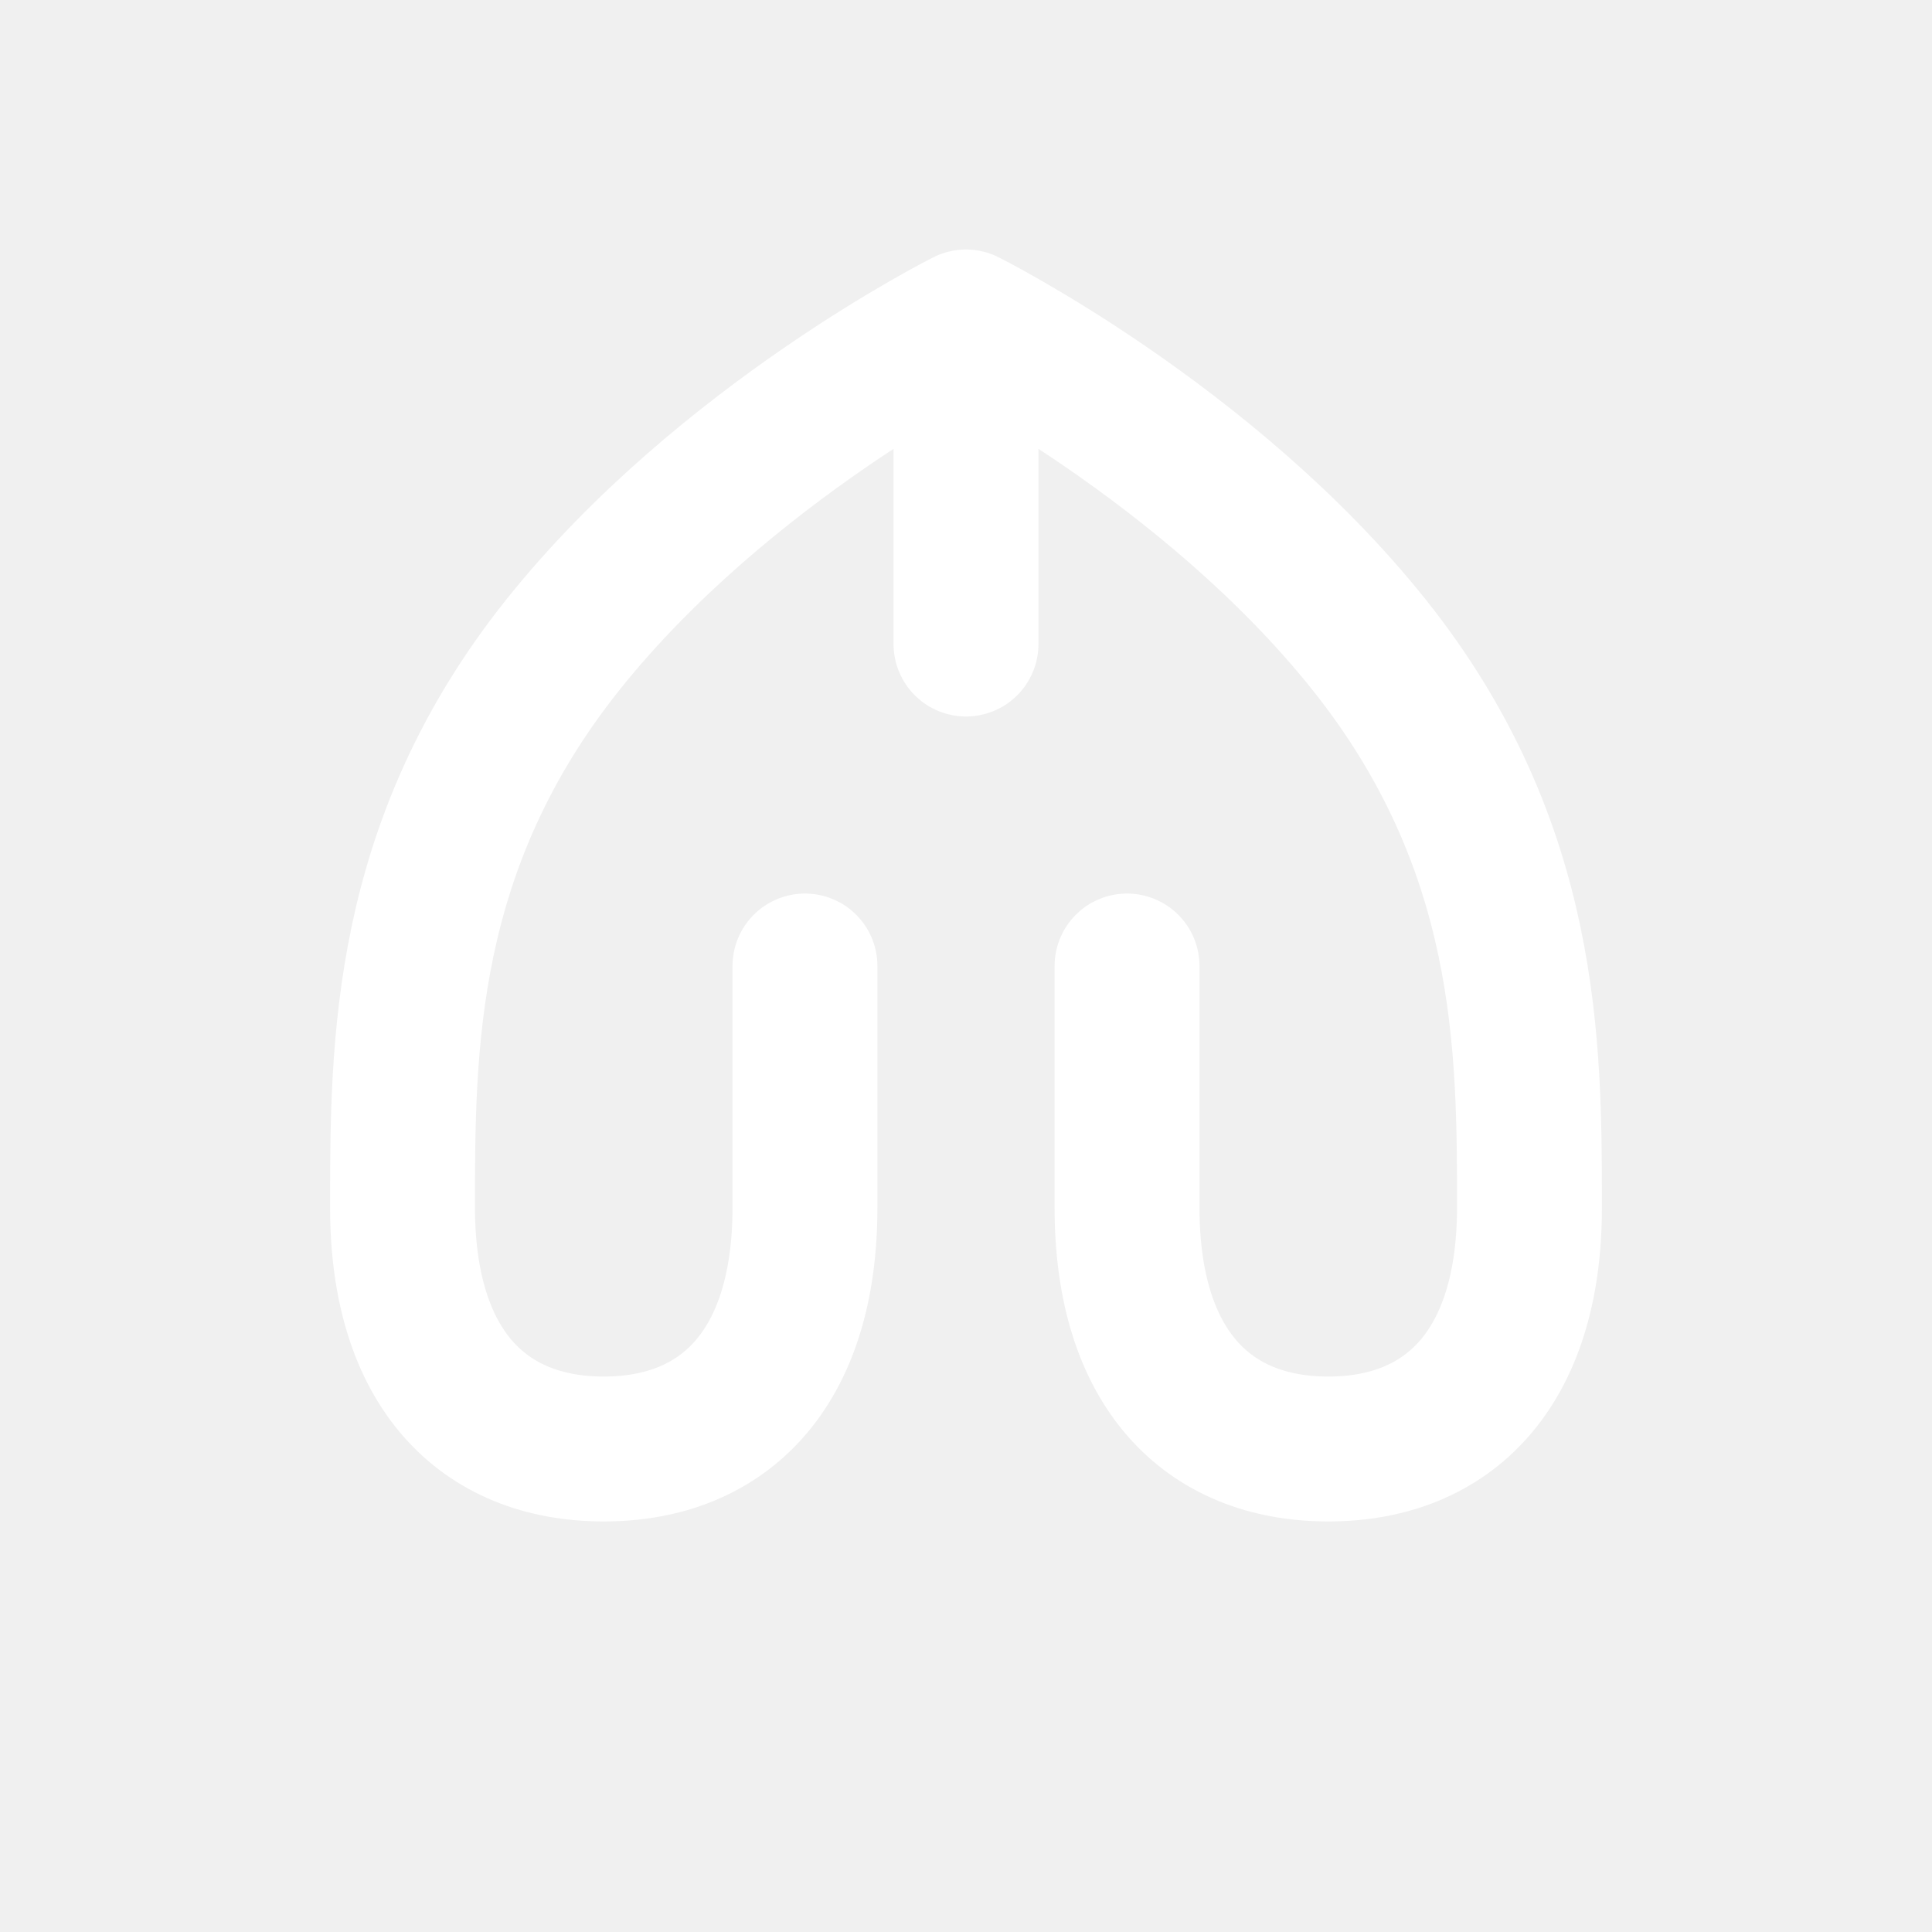
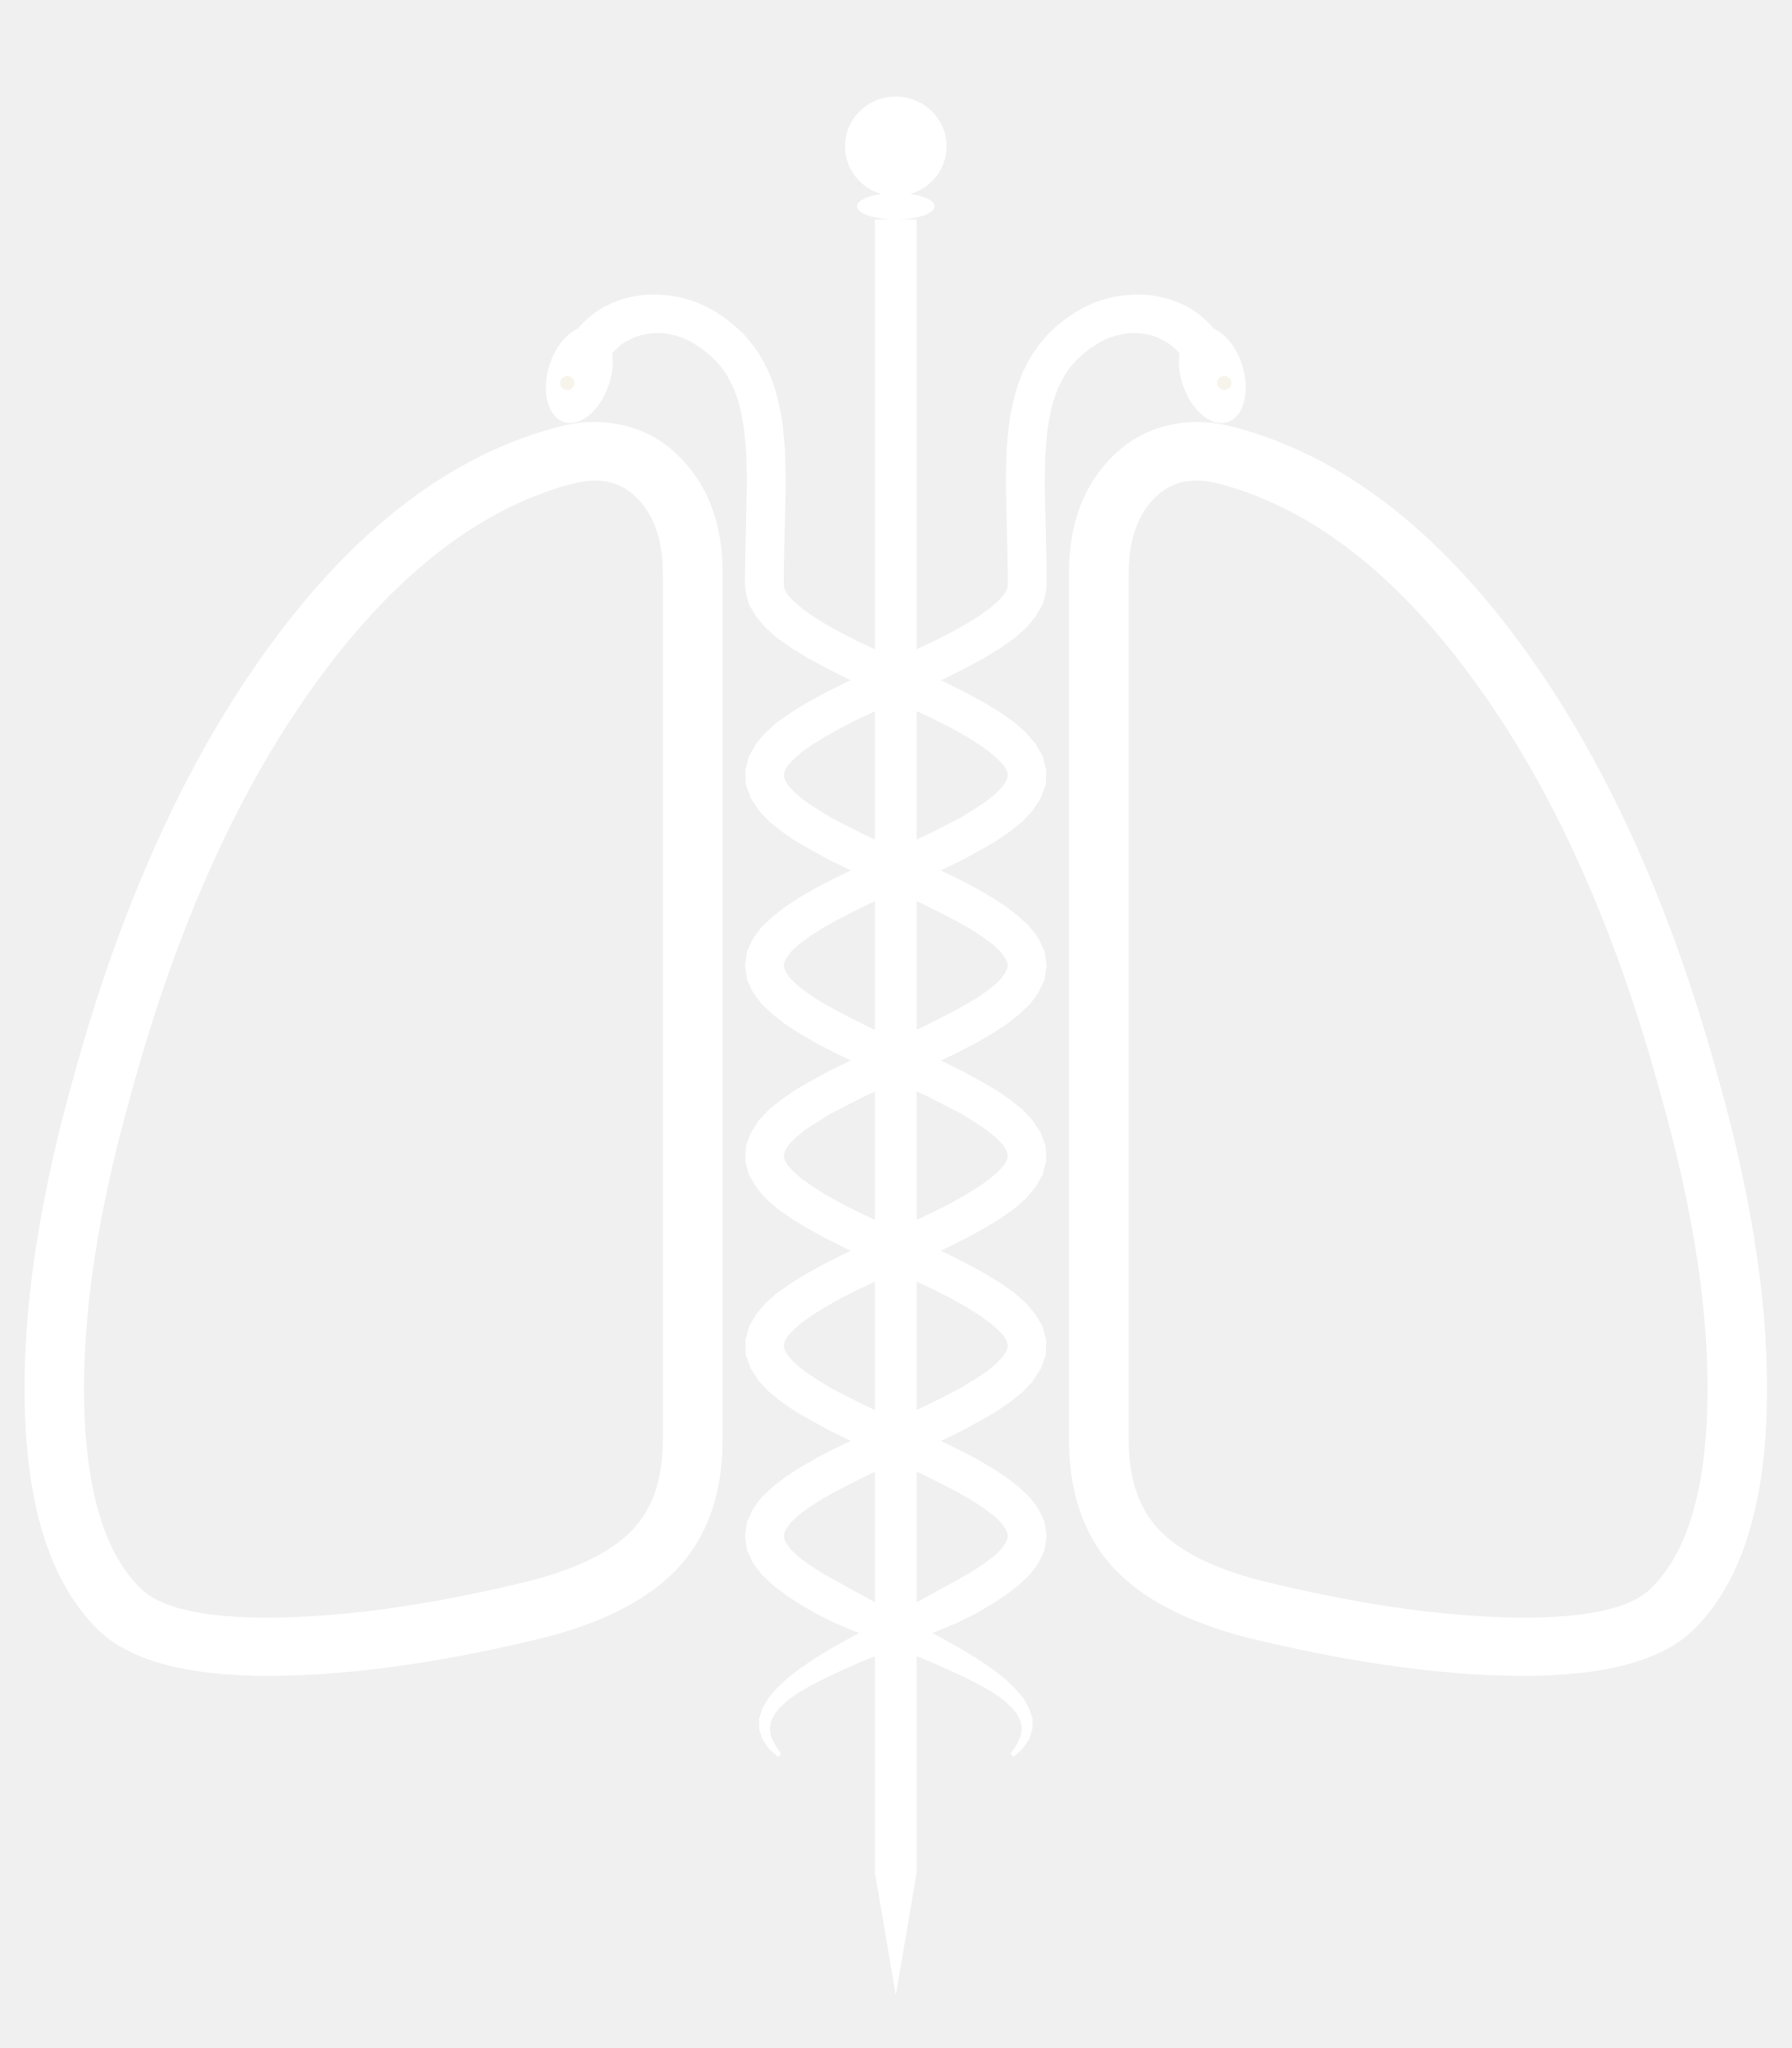
- <svg xmlns="http://www.w3.org/2000/svg" preserveAspectRatio="none" overflow="visible" style="display: block;" width="20" height="20" viewBox="0 0 20 20" fill="none">
-   <g id="LungIcon">
-     <path id="Vector" d="M10 3.333V6.667M11.667 10V12.5C11.667 14.167 12.5 15 13.75 15C15 15 15.833 14.167 15.833 12.5C15.833 10.833 15.833 8.75 14.167 6.667C12.5 4.583 10 3.333 10 3.333C10 3.333 7.5 4.583 5.833 6.667C4.167 8.75 4.167 10.833 4.167 12.5C4.167 14.167 5 15 6.25 15C7.5 15 8.333 14.167 8.333 12.5V10" stroke="white" stroke-width="1.5" stroke-linecap="round" stroke-linejoin="round" />
+ <svg xmlns="http://www.w3.org/2000/svg" preserveAspectRatio="none" overflow="visible" style="display: block;" width="35" height="40" viewBox="0 0 35 40" fill="none">
+   <g id="logo-pulmao-caduceu-vetor 1">
+     <path id="pulmoes" d="M14.117 11.2V28.114C14.117 29.131 13.841 29.952 13.288 30.577C12.732 31.202 11.849 31.671 10.64 31.983C8.785 32.436 7.121 32.684 5.647 32.726C3.827 32.779 2.584 32.482 1.919 31.834C1.009 30.943 0.531 29.488 0.484 27.469C0.438 25.621 0.749 23.501 1.417 21.109C2.362 17.649 3.658 14.802 5.303 12.566C6.951 10.322 8.785 8.922 10.803 8.366C11.266 8.229 11.709 8.206 12.133 8.297C12.549 8.385 12.913 8.577 13.224 8.874C13.819 9.438 14.117 10.213 14.117 11.2ZM12.95 11.2C12.95 10.537 12.771 10.036 12.413 9.697C12.083 9.385 11.657 9.307 11.136 9.463C11.132 9.463 11.128 9.463 11.124 9.463C9.366 9.947 7.741 11.204 6.247 13.234C4.684 15.356 3.451 18.08 2.549 21.406C1.904 23.691 1.602 25.705 1.645 27.446C1.688 29.156 2.055 30.349 2.748 31.023C3.171 31.442 4.126 31.631 5.612 31.589C7.004 31.547 8.587 31.309 10.36 30.874C11.324 30.627 12.007 30.276 12.408 29.823C12.769 29.415 12.95 28.846 12.95 28.114V11.2ZM20.883 11.2C20.883 10.213 21.181 9.438 21.776 8.874C22.087 8.577 22.451 8.385 22.867 8.297C23.291 8.206 23.734 8.229 24.197 8.366C26.215 8.922 28.049 10.322 29.698 12.566C31.343 14.802 32.638 17.649 33.583 21.109C34.251 23.501 34.562 25.621 34.516 27.469C34.469 29.488 33.991 30.943 33.081 31.834C32.416 32.482 31.173 32.779 29.353 32.726C27.879 32.684 26.215 32.436 24.36 31.983C23.151 31.671 22.268 31.202 21.712 30.577C21.159 29.952 20.883 29.131 20.883 28.114V11.2ZM22.05 11.2V28.114C22.05 28.846 22.231 29.415 22.593 29.823C22.993 30.276 23.676 30.627 24.64 30.874C26.413 31.309 27.996 31.547 29.388 31.589C30.874 31.631 31.829 31.442 32.252 31.023C32.945 30.349 33.312 29.156 33.355 27.446C33.398 25.705 33.096 23.691 32.451 21.406C31.549 18.08 30.316 15.356 28.753 13.234C27.259 11.204 25.634 9.947 23.876 9.463C23.872 9.463 23.868 9.463 23.864 9.463C23.343 9.307 22.917 9.385 22.587 9.697C22.229 10.036 22.05 10.537 22.05 11.2Z" fill="white" />
+     <path id="bastao" d="M17.092 4.286H17.908V36.571L17.5 38.971L17.092 36.571V4.286ZM18.258 4.029C18.258 4.171 17.92 4.286 17.5 4.286C17.08 4.286 16.742 4.171 16.742 4.029C16.742 3.886 17.08 3.771 17.5 3.771C17.92 3.771 18.258 3.886 18.258 4.029ZM18.492 2.857C18.492 3.394 18.048 3.829 17.5 3.829C16.952 3.829 16.508 3.394 16.508 2.857C16.508 2.32 16.952 1.886 17.5 1.886C18.048 1.886 18.492 2.32 18.492 2.857Z" fill="white" />
+     <path id="serpente-direita" d="M19.804 34.314L19.74 34.257L19.863 34.074L19.938 33.909L19.962 33.76L19.938 33.623L19.874 33.486L19.763 33.349L19.6 33.2L19.396 33.057L19.139 32.909L18.848 32.76L18.527 32.611L18.177 32.457L17.809 32.309L17.43 32.16L17.051 32.006L16.672 31.851L16.304 31.697L15.96 31.526L15.645 31.343L15.359 31.16L15.108 30.966L14.887 30.76L14.717 30.537L14.595 30.28L14.554 30L14.595 29.72L14.717 29.463L14.887 29.24L15.108 29.034L15.359 28.84L15.645 28.657L15.96 28.474L16.304 28.297L16.66 28.126L17.027 27.949L17.401 27.777L17.768 27.606L18.124 27.44L18.462 27.269L18.772 27.109L19.04 26.943L19.273 26.789L19.454 26.64L19.582 26.509L19.652 26.406L19.682 26.326L19.688 26.269L19.67 26.2L19.612 26.097L19.501 25.977L19.337 25.834L19.122 25.68L18.865 25.52L18.567 25.354L18.241 25.189L17.891 25.023L17.523 24.851L17.15 24.68L16.782 24.509L16.421 24.331L16.071 24.154L15.75 23.977L15.453 23.794L15.184 23.606L14.957 23.406L14.77 23.183L14.63 22.943L14.56 22.669L14.572 22.383L14.671 22.12L14.828 21.88L15.027 21.669L15.272 21.474L15.546 21.286L15.855 21.109L16.188 20.926L16.538 20.754L16.905 20.577L17.278 20.406L17.646 20.234L18.008 20.069L18.352 19.897L18.672 19.731L18.958 19.571L19.203 19.411L19.402 19.263L19.547 19.126L19.635 19.006L19.676 18.92L19.688 18.857L19.676 18.794L19.635 18.709L19.547 18.589L19.402 18.451L19.203 18.303L18.958 18.143L18.672 17.983L18.352 17.817L18.008 17.646L17.646 17.48L17.278 17.309L16.905 17.137L16.538 16.96L16.188 16.789L15.855 16.606L15.546 16.429L15.272 16.24L15.027 16.046L14.828 15.834L14.671 15.594L14.572 15.331L14.56 15.046L14.63 14.771L14.77 14.531L14.957 14.309L15.184 14.109L15.453 13.92L15.75 13.737L16.071 13.56L16.421 13.383L16.782 13.206L17.15 13.034L17.523 12.863L17.891 12.691L18.241 12.526L18.567 12.36L18.865 12.194L19.122 12.034L19.337 11.88L19.501 11.737L19.612 11.617L19.67 11.514L19.693 11.411L19.688 11.429V11.149L19.676 10.6L19.67 10.337L19.664 10.074L19.658 9.811L19.652 9.56V9.309L19.658 9.063L19.664 8.823L19.682 8.589L19.705 8.354L19.734 8.131L19.781 7.909L19.833 7.691L19.898 7.48L19.979 7.274L20.078 7.074L20.189 6.886L20.323 6.703L20.469 6.531L20.638 6.371L20.825 6.223L21.029 6.086L21.204 5.989L21.379 5.909L21.56 5.851L21.747 5.8L21.933 5.771L22.12 5.754H22.301L22.488 5.766L22.668 5.8L22.849 5.846L23.024 5.909L23.193 5.989L23.357 6.091L23.503 6.206L23.642 6.337L23.707 6.417C23.94 6.52 24.162 6.789 24.267 7.137C24.43 7.651 24.296 8.149 23.975 8.246C23.648 8.343 23.258 8 23.1 7.491C23.03 7.28 23.018 7.08 23.042 6.903L23.024 6.88L22.948 6.806L22.872 6.737L22.785 6.68L22.692 6.629L22.593 6.583L22.488 6.549L22.377 6.526L22.26 6.509L22.143 6.503L22.021 6.509L21.904 6.531L21.782 6.56L21.665 6.6L21.548 6.651L21.438 6.714L21.28 6.817L21.146 6.926L21.023 7.04L20.918 7.16L20.825 7.286L20.749 7.423L20.673 7.571L20.615 7.726L20.562 7.886L20.522 8.063L20.487 8.246L20.457 8.446L20.44 8.646L20.422 8.863L20.417 9.086L20.411 9.314V9.554L20.417 9.8L20.428 10.314L20.434 10.583L20.44 10.863L20.446 11.143V11.429L20.434 11.56L20.37 11.8L20.23 12.04L20.043 12.263L19.816 12.463L19.547 12.651L19.25 12.834L18.929 13.011L18.579 13.189L18.218 13.366L17.85 13.537L17.477 13.709L17.109 13.88L16.759 14.046L16.433 14.211L16.135 14.377L15.878 14.537L15.662 14.691L15.499 14.834L15.388 14.954L15.33 15.057L15.312 15.126L15.318 15.183L15.348 15.263L15.418 15.366L15.546 15.497L15.727 15.646L15.96 15.8L16.228 15.966L16.538 16.126L16.876 16.297L17.232 16.463L17.599 16.634L17.973 16.806L18.34 16.983L18.696 17.154L19.04 17.331L19.355 17.514L19.641 17.697L19.892 17.891L20.113 18.097L20.282 18.32L20.405 18.577L20.446 18.857L20.405 19.137L20.282 19.394L20.113 19.617L19.892 19.823L19.641 20.017L19.355 20.2L19.04 20.383L18.696 20.56L18.34 20.731L17.973 20.909L17.599 21.08L17.232 21.251L16.876 21.417L16.538 21.589L16.228 21.749L15.96 21.914L15.727 22.069L15.546 22.217L15.418 22.349L15.348 22.451L15.318 22.531L15.312 22.589L15.33 22.657L15.388 22.76L15.499 22.88L15.662 23.023L15.878 23.177L16.135 23.337L16.433 23.503L16.759 23.669L17.109 23.834L17.477 24.006L17.85 24.177L18.218 24.349L18.579 24.526L18.929 24.703L19.25 24.88L19.547 25.063L19.816 25.251L20.043 25.451L20.23 25.674L20.37 25.914L20.44 26.189L20.428 26.474L20.329 26.737L20.172 26.977L19.973 27.189L19.728 27.383L19.454 27.571L19.145 27.749L18.812 27.931L18.462 28.103L18.095 28.28L17.722 28.451L17.354 28.623L16.992 28.789L16.648 28.96L16.328 29.126L16.042 29.286L15.797 29.446L15.598 29.594L15.453 29.731L15.365 29.851L15.324 29.937L15.312 30L15.324 30.063L15.365 30.149L15.453 30.269L15.598 30.406L15.797 30.554L16.042 30.714L16.328 30.874L16.642 31.046L16.981 31.234L17.331 31.423L17.692 31.611L18.054 31.806L18.41 32L18.748 32.189L19.069 32.383L19.355 32.577L19.612 32.771L19.822 32.971L19.991 33.166L20.108 33.371L20.172 33.577L20.166 33.783L20.102 33.977L19.979 34.154L19.804 34.314Z" fill="white" />
+     <path id="serpente-esquerda" d="M15.196 34.314L15.021 34.154L14.898 33.977L14.834 33.783L14.828 33.577L14.893 33.371L15.009 33.166L15.178 32.971L15.388 32.771L15.645 32.577L15.931 32.383L16.252 32.189L16.59 32L16.946 31.806L17.308 31.611L17.669 31.423L18.019 31.234L18.358 31.046L18.672 30.874L18.958 30.714L19.203 30.554L19.402 30.406L19.547 30.269L19.635 30.149L19.676 30.063L19.688 30L19.676 29.937L19.635 29.851L19.547 29.731L19.402 29.594L19.203 29.446L18.958 29.286L18.672 29.126L18.352 28.96L18.008 28.789L17.646 28.623L17.278 28.451L16.905 28.28L16.538 28.103L16.188 27.931L15.855 27.749L15.546 27.571L15.272 27.383L15.027 27.189L14.828 26.977L14.671 26.737L14.572 26.474L14.56 26.189L14.63 25.914L14.77 25.674L14.957 25.451L15.184 25.251L15.453 25.063L15.75 24.88L16.071 24.703L16.421 24.526L16.782 24.349L17.15 24.177L17.523 24.006L17.891 23.834L18.241 23.669L18.567 23.503L18.865 23.337L19.122 23.177L19.337 23.023L19.501 22.88L19.612 22.76L19.67 22.657L19.688 22.589L19.682 22.531L19.652 22.451L19.582 22.349L19.454 22.217L19.273 22.069L19.04 21.914L18.772 21.749L18.462 21.589L18.124 21.417L17.768 21.251L17.401 21.08L17.027 20.909L16.66 20.731L16.304 20.56L15.96 20.383L15.645 20.2L15.359 20.017L15.108 19.823L14.887 19.617L14.717 19.394L14.595 19.137L14.554 18.857L14.595 18.577L14.717 18.32L14.887 18.097L15.108 17.891L15.359 17.697L15.645 17.514L15.96 17.331L16.304 17.154L16.66 16.983L17.027 16.806L17.401 16.634L17.768 16.463L18.124 16.297L18.462 16.126L18.772 15.966L19.04 15.8L19.273 15.646L19.454 15.497L19.582 15.366L19.652 15.263L19.682 15.183L19.688 15.126L19.67 15.057L19.612 14.954L19.501 14.834L19.337 14.691L19.122 14.537L18.865 14.377L18.567 14.211L18.241 14.046L17.891 13.88L17.523 13.709L17.15 13.537L16.782 13.366L16.421 13.189L16.071 13.011L15.75 12.834L15.453 12.651L15.184 12.463L14.957 12.263L14.77 12.04L14.63 11.8L14.566 11.56L14.554 11.429V11.143L14.56 10.863L14.566 10.583L14.572 10.314L14.578 10.057L14.583 9.8L14.589 9.554V9.314L14.583 9.086L14.578 8.863L14.56 8.646L14.543 8.446L14.513 8.246L14.478 8.063L14.438 7.886L14.385 7.726L14.327 7.571L14.251 7.423L14.175 7.286L14.082 7.16L13.977 7.04L13.854 6.926L13.72 6.817L13.562 6.714L13.452 6.651L13.335 6.6L13.218 6.56L13.096 6.531L12.979 6.509L12.857 6.503L12.74 6.509L12.623 6.526L12.512 6.549L12.408 6.583L12.308 6.629L12.215 6.68L12.127 6.737L12.052 6.806L11.976 6.88L11.958 6.903C11.982 7.08 11.97 7.28 11.9 7.491C11.742 8 11.352 8.343 11.025 8.246C10.704 8.149 10.57 7.651 10.733 7.137C10.838 6.789 11.06 6.52 11.293 6.417L11.357 6.337L11.498 6.206L11.643 6.091L11.807 5.989L11.976 5.909L12.151 5.846L12.332 5.8L12.512 5.766L12.699 5.754H12.88L13.067 5.771L13.253 5.8L13.44 5.851L13.621 5.909L13.796 5.989L13.971 6.086L14.175 6.223L14.362 6.371L14.531 6.531L14.677 6.703L14.811 6.886L14.922 7.074L15.021 7.274L15.102 7.48L15.167 7.691L15.219 7.909L15.266 8.131L15.295 8.354L15.318 8.589L15.336 8.823L15.342 9.063L15.348 9.309V9.56L15.342 9.811L15.336 10.074L15.33 10.337L15.324 10.6L15.312 11.149V11.429L15.307 11.411L15.33 11.514L15.388 11.617L15.499 11.737L15.662 11.88L15.878 12.034L16.135 12.194L16.433 12.36L16.759 12.526L17.109 12.691L17.477 12.863L17.85 13.034L18.218 13.206L18.579 13.383L18.929 13.56L19.25 13.737L19.547 13.92L19.816 14.109L20.043 14.309L20.23 14.531L20.37 14.771L20.44 15.046L20.428 15.331L20.329 15.594L20.172 15.834L19.973 16.046L19.728 16.24L19.454 16.429L19.145 16.606L18.812 16.789L18.462 16.96L18.095 17.137L17.722 17.309L17.354 17.48L16.992 17.646L16.648 17.817L16.328 17.983L16.042 18.143L15.797 18.303L15.598 18.451L15.453 18.589L15.365 18.709L15.324 18.794L15.312 18.857L15.324 18.92L15.365 19.006L15.453 19.126L15.598 19.263L15.797 19.411L16.042 19.571L16.328 19.731L16.648 19.897L16.992 20.069L17.354 20.234L17.722 20.406L18.095 20.577L18.462 20.754L18.812 20.926L19.145 21.109L19.454 21.286L19.728 21.474L19.973 21.669L20.172 21.88L20.329 22.12L20.428 22.383L20.44 22.669L20.37 22.943L20.23 23.183L20.043 23.406L19.816 23.606L19.547 23.794L19.25 23.977L18.929 24.154L18.579 24.331L18.218 24.509L17.85 24.68L17.477 24.851L17.109 25.023L16.759 25.189L16.433 25.354L16.135 25.52L15.878 25.68L15.662 25.834L15.499 25.977L15.388 26.097L15.33 26.2L15.312 26.269L15.318 26.326L15.348 26.406L15.418 26.509L15.546 26.64L15.727 26.789L15.96 26.943L16.228 27.109L16.538 27.269L16.876 27.44L17.232 27.606L17.599 27.777L17.973 27.949L18.34 28.126L18.696 28.297L19.04 28.474L19.355 28.657L19.641 28.84L19.892 29.034L20.113 29.24L20.282 29.463L20.405 29.72L20.446 30L20.405 30.28L20.282 30.537L20.113 30.76L19.892 30.966L19.641 31.16L19.355 31.343L19.04 31.526L18.696 31.697L18.328 31.851L17.949 32.006L17.57 32.16L17.191 32.309L16.823 32.457L16.473 32.611L16.152 32.76L15.861 32.909L15.604 33.057L15.4 33.2L15.237 33.349L15.126 33.486L15.062 33.623L15.038 33.76L15.062 33.909L15.137 34.074L15.26 34.257L15.196 34.314Z" fill="white" />
+     <path id="cruzamento" d="M14.782 14.514L14.957 14.309L15.184 14.109L15.453 13.92L15.75 13.737L16.071 13.56L16.421 13.383L16.782 13.206L17.15 13.034L17.523 12.863L17.891 12.691L18.241 12.526L18.567 12.36L18.865 12.194L18.993 12.114H20.166L20.043 12.263L19.816 12.463L19.547 12.651L19.25 12.834L18.929 13.011L18.579 13.189L18.218 13.366L17.85 13.537L17.477 13.709L17.109 13.88L16.759 14.046L16.433 14.211L16.135 14.377L15.913 14.514H14.782ZM14.787 21.943L14.828 21.88L15.027 21.669L15.272 21.474L15.546 21.286L15.855 21.109L16.188 20.926L16.538 20.754L16.905 20.577L17.278 20.406L17.646 20.234L18.008 20.069L18.352 19.897L18.672 19.731L18.958 19.571L19.005 19.543H20.172L20.113 19.617L19.892 19.823L19.641 20.017L19.355 20.2L19.04 20.383L18.696 20.56L18.34 20.731L17.973 20.909L17.599 21.08L17.232 21.251L16.876 21.417L16.538 21.589L16.228 21.749L15.96 21.914L15.919 21.943H14.787ZM20.177 26.971L20.172 26.977L19.973 27.189L19.728 27.383L19.454 27.571L19.145 27.749L18.812 27.931L18.462 28.103L18.095 28.28L17.722 28.451L17.354 28.623L16.992 28.789L16.648 28.96L16.328 29.126L16.042 29.286L15.908 29.371H14.787L14.887 29.24L15.108 29.034L15.359 28.84L15.645 28.657L15.96 28.474L16.304 28.297L16.66 28.126L17.027 27.949L17.401 27.777L17.768 27.606L18.124 27.44L18.462 27.269L18.772 27.109L18.993 26.971H20.177Z" fill="white" />
+     <path id="olhos" d="M24.057 7.48C24.057 7.56 23.998 7.617 23.917 7.617C23.841 7.617 23.777 7.56 23.777 7.48C23.777 7.406 23.841 7.343 23.917 7.343C23.998 7.343 24.057 7.406 24.057 7.48ZM11.223 7.48C11.223 7.56 11.159 7.617 11.083 7.617C11.002 7.617 10.943 7.56 10.943 7.48C10.943 7.406 11.002 7.343 11.083 7.343C11.159 7.343 11.223 7.406 11.223 7.48Z" fill="#F7F4EC" />
  </g>
</svg>
